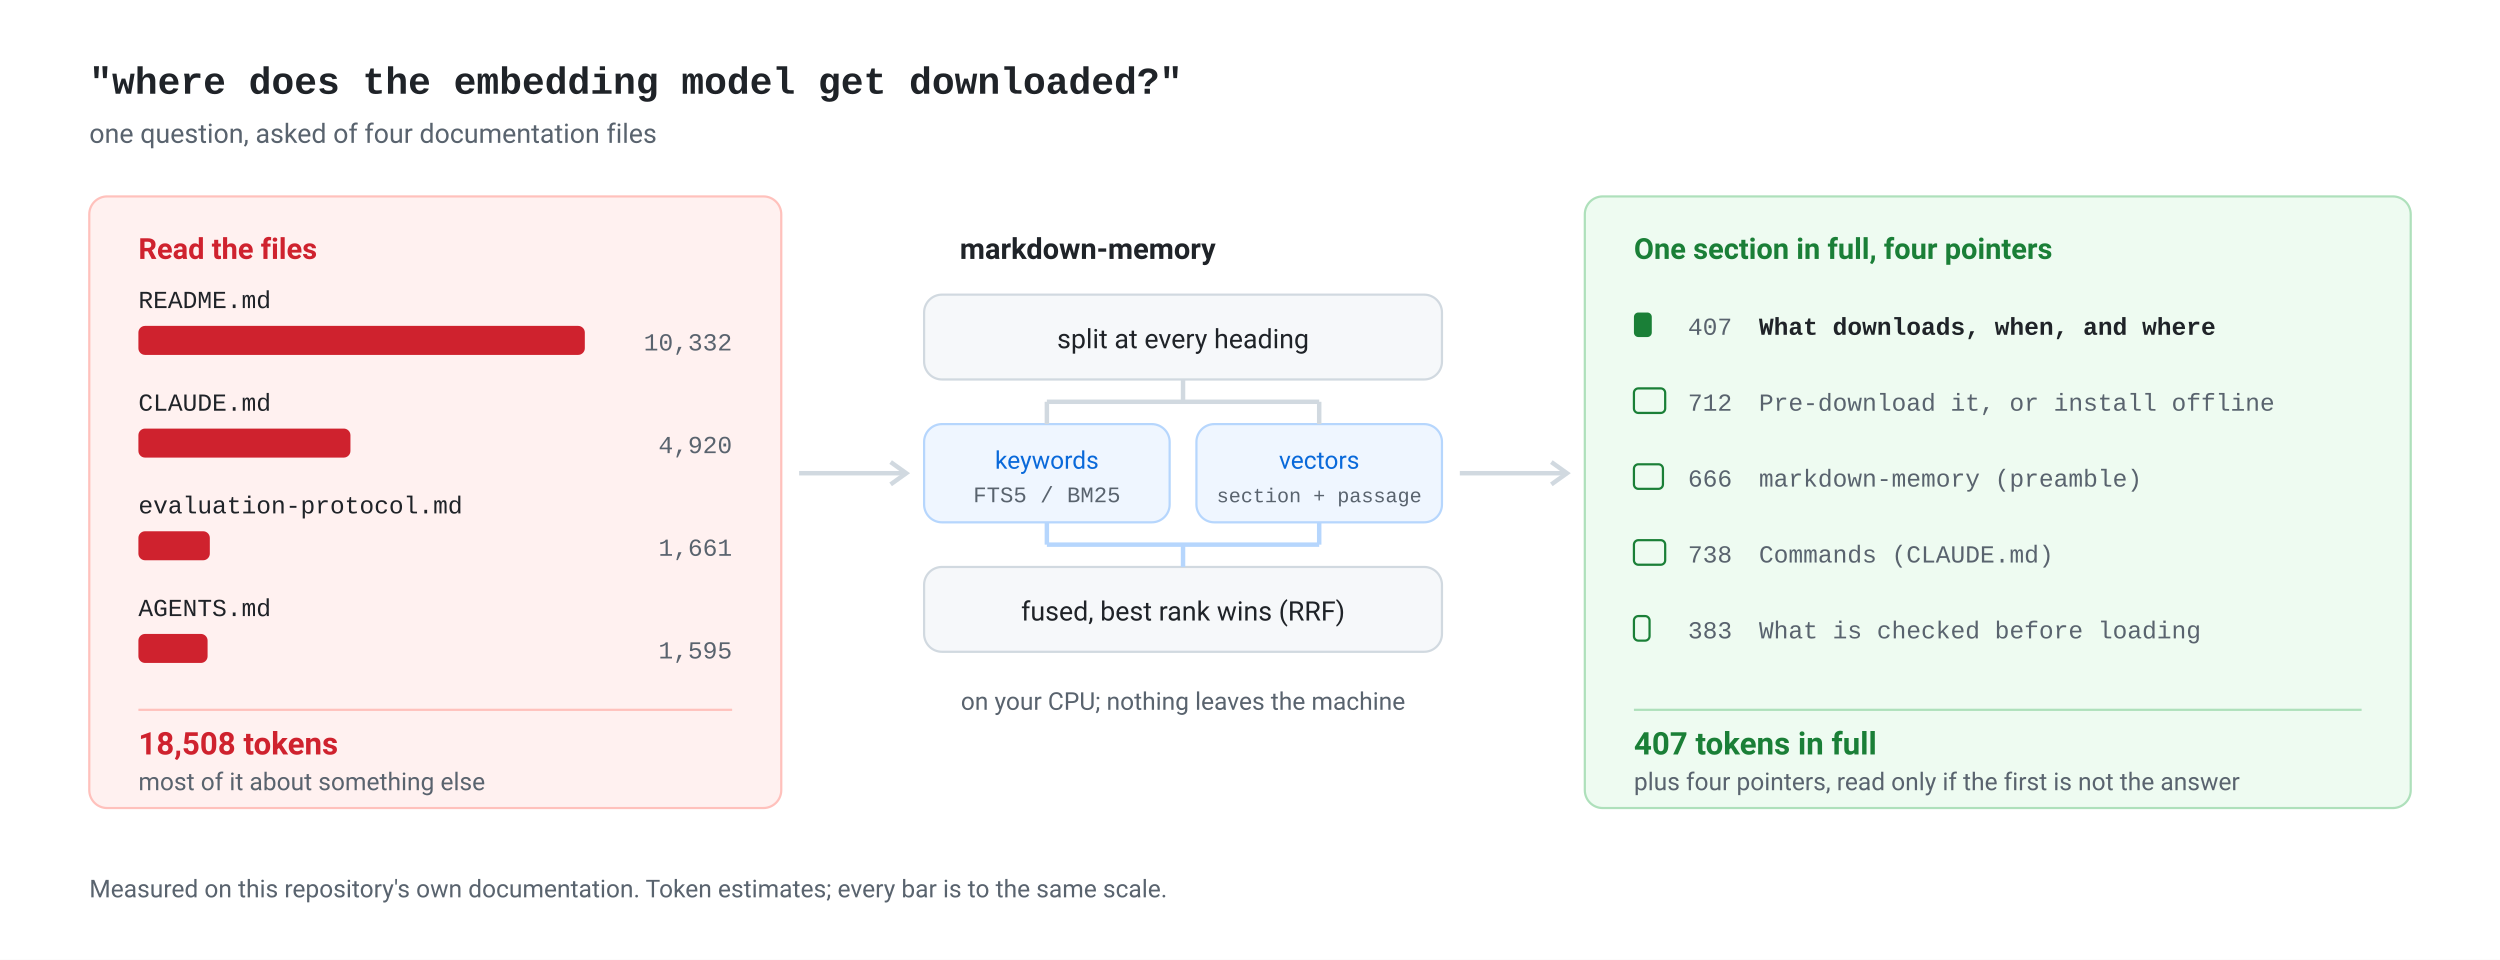
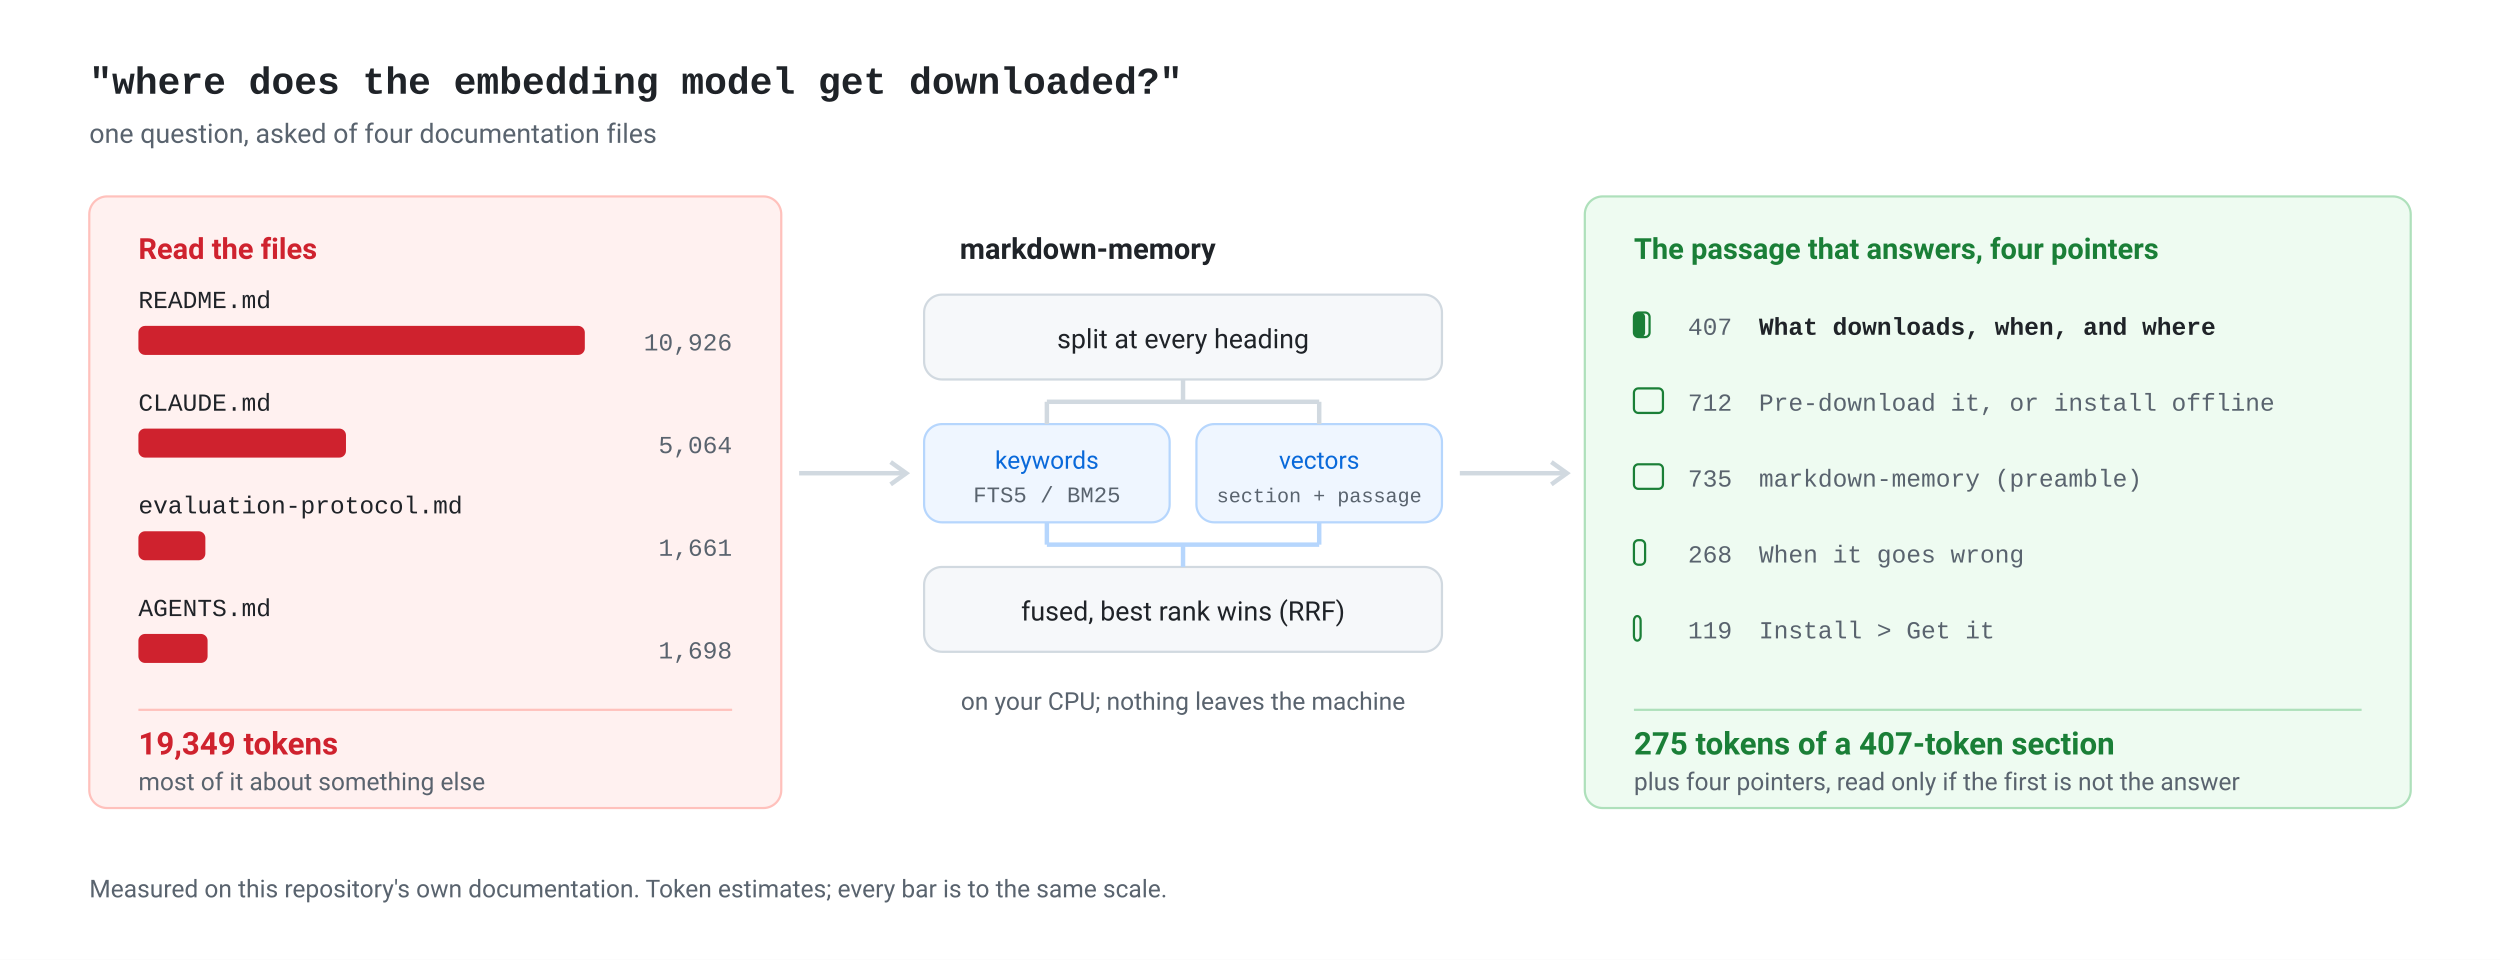
- <svg xmlns="http://www.w3.org/2000/svg" viewBox="0 0 1120 430" width="1120" height="430" role="img" aria-label="One question: reading four whole files costs 18,508 tokens; markdown-memory returns the section that answers in full, 407 tokens, with four pointers to the rest.">
+ <svg xmlns="http://www.w3.org/2000/svg" viewBox="0 0 1120 430" width="1120" height="430" role="img" aria-label="One question: reading four whole files costs 19,349 tokens; markdown-memory returns the passage that answers, 275 tokens of a 407-token section, with four pointers to the rest.">
  <rect width="1120" height="430" fill="#ffffff" />
  <text x="40" y="42" font-family="ui-monospace,SFMono-Regular,Menlo,Consolas,'Liberation Mono',monospace" font-size="17" font-weight="600" fill="#1f2328" text-anchor="start">"where does the embedding model get downloaded?"</text>
  <text x="40" y="64" font-family="ui-sans-serif,-apple-system,BlinkMacSystemFont,'Segoe UI',Roboto,'Helvetica Neue',Arial,sans-serif" font-size="12" font-weight="400" fill="#59636e" text-anchor="start">one question, asked of four documentation files</text>
  <rect x="40" y="88" width="310" height="274" rx="8" fill="#fff1f0" stroke="#ffc1bc" stroke-width="1" />
  <text x="62" y="116" font-family="ui-sans-serif,-apple-system,BlinkMacSystemFont,'Segoe UI',Roboto,'Helvetica Neue',Arial,sans-serif" font-size="13" font-weight="600" fill="#cf222e" text-anchor="start">Read the files</text>
  <text x="62" y="138" font-family="ui-monospace,SFMono-Regular,Menlo,Consolas,'Liberation Mono',monospace" font-size="11" font-weight="400" fill="#1f2328" text-anchor="start">README.md</text>
  <rect x="62" y="146" width="200" height="13" rx="3" fill="#cf222e" stroke="none" stroke-width="1" />
-   <text x="328" y="157" font-family="ui-monospace,SFMono-Regular,Menlo,Consolas,'Liberation Mono',monospace" font-size="11" font-weight="400" fill="#59636e" text-anchor="end">10,332</text>
+   <text x="328" y="157" font-family="ui-monospace,SFMono-Regular,Menlo,Consolas,'Liberation Mono',monospace" font-size="11" font-weight="400" fill="#59636e" text-anchor="end">10,926</text>
  <text x="62" y="184" font-family="ui-monospace,SFMono-Regular,Menlo,Consolas,'Liberation Mono',monospace" font-size="11" font-weight="400" fill="#1f2328" text-anchor="start">CLAUDE.md</text>
-   <rect x="62" y="192" width="95" height="13" rx="3" fill="#cf222e" stroke="none" stroke-width="1" />
-   <text x="328" y="203" font-family="ui-monospace,SFMono-Regular,Menlo,Consolas,'Liberation Mono',monospace" font-size="11" font-weight="400" fill="#59636e" text-anchor="end">4,920</text>
+   <rect x="62" y="192" width="93" height="13" rx="3" fill="#cf222e" stroke="none" stroke-width="1" />
+   <text x="328" y="203" font-family="ui-monospace,SFMono-Regular,Menlo,Consolas,'Liberation Mono',monospace" font-size="11" font-weight="400" fill="#59636e" text-anchor="end">5,064</text>
  <text x="62" y="230" font-family="ui-monospace,SFMono-Regular,Menlo,Consolas,'Liberation Mono',monospace" font-size="11" font-weight="400" fill="#1f2328" text-anchor="start">evaluation-protocol.md</text>
-   <rect x="62" y="238" width="32" height="13" rx="3" fill="#cf222e" stroke="none" stroke-width="1" />
+   <rect x="62" y="238" width="30" height="13" rx="3" fill="#cf222e" stroke="none" stroke-width="1" />
  <text x="328" y="249" font-family="ui-monospace,SFMono-Regular,Menlo,Consolas,'Liberation Mono',monospace" font-size="11" font-weight="400" fill="#59636e" text-anchor="end">1,661</text>
  <text x="62" y="276" font-family="ui-monospace,SFMono-Regular,Menlo,Consolas,'Liberation Mono',monospace" font-size="11" font-weight="400" fill="#1f2328" text-anchor="start">AGENTS.md</text>
  <rect x="62" y="284" width="31" height="13" rx="3" fill="#cf222e" stroke="none" stroke-width="1" />
-   <text x="328" y="295" font-family="ui-monospace,SFMono-Regular,Menlo,Consolas,'Liberation Mono',monospace" font-size="11" font-weight="400" fill="#59636e" text-anchor="end">1,595</text>
+   <text x="328" y="295" font-family="ui-monospace,SFMono-Regular,Menlo,Consolas,'Liberation Mono',monospace" font-size="11" font-weight="400" fill="#59636e" text-anchor="end">1,698</text>
  <path d="M62 318 L328 318" stroke="#ffc1bc" stroke-width="1" />
-   <text x="62" y="338" font-family="ui-sans-serif,-apple-system,BlinkMacSystemFont,'Segoe UI',Roboto,'Helvetica Neue',Arial,sans-serif" font-size="14" font-weight="600" fill="#cf222e" text-anchor="start">18,508 tokens</text>
+   <text x="62" y="338" font-family="ui-sans-serif,-apple-system,BlinkMacSystemFont,'Segoe UI',Roboto,'Helvetica Neue',Arial,sans-serif" font-size="14" font-weight="600" fill="#cf222e" text-anchor="start">19,349 tokens</text>
  <text x="62" y="354" font-family="ui-sans-serif,-apple-system,BlinkMacSystemFont,'Segoe UI',Roboto,'Helvetica Neue',Arial,sans-serif" font-size="11" font-weight="400" fill="#59636e" text-anchor="start">most of it about something else</text>
  <text x="430" y="116" font-family="ui-sans-serif,-apple-system,BlinkMacSystemFont,'Segoe UI',Roboto,'Helvetica Neue',Arial,sans-serif" font-size="13" font-weight="600" fill="#1f2328" text-anchor="start">markdown-memory</text>
  <rect x="414" y="132" width="232" height="38" rx="8" fill="#f6f8fa" stroke="#d1d9e0" stroke-width="1" />
  <text x="530" y="156" font-family="ui-sans-serif,-apple-system,BlinkMacSystemFont,'Segoe UI',Roboto,'Helvetica Neue',Arial,sans-serif" font-size="12" font-weight="400" fill="#1f2328" text-anchor="middle">split at every heading</text>
  <rect x="414" y="190" width="110" height="44" rx="8" fill="#eff6ff" stroke="#b6d6fd" stroke-width="1" />
  <text x="469" y="210" font-family="ui-sans-serif,-apple-system,BlinkMacSystemFont,'Segoe UI',Roboto,'Helvetica Neue',Arial,sans-serif" font-size="11" font-weight="400" fill="#0969da" text-anchor="middle">keywords</text>
  <text x="469" y="225" font-family="ui-monospace,SFMono-Regular,Menlo,Consolas,'Liberation Mono',monospace" font-size="10" font-weight="400" fill="#59636e" text-anchor="middle">FTS5 / BM25</text>
  <rect x="536" y="190" width="110" height="44" rx="8" fill="#eff6ff" stroke="#b6d6fd" stroke-width="1" />
  <text x="591" y="210" font-family="ui-sans-serif,-apple-system,BlinkMacSystemFont,'Segoe UI',Roboto,'Helvetica Neue',Arial,sans-serif" font-size="11" font-weight="400" fill="#0969da" text-anchor="middle">vectors</text>
  <text x="591" y="225" font-family="ui-monospace,SFMono-Regular,Menlo,Consolas,'Liberation Mono',monospace" font-size="9" font-weight="400" fill="#59636e" text-anchor="middle">section + passage</text>
  <rect x="414" y="254" width="232" height="38" rx="8" fill="#f6f8fa" stroke="#d1d9e0" stroke-width="1" />
  <text x="530" y="278" font-family="ui-sans-serif,-apple-system,BlinkMacSystemFont,'Segoe UI',Roboto,'Helvetica Neue',Arial,sans-serif" font-size="12" font-weight="400" fill="#1f2328" text-anchor="middle">fused, best rank wins (RRF)</text>
  <path d="M530 170 L530 180 M469 180 L591 180 M469 180 L469 190 M591 180 L591 190" stroke="#d1d9e0" stroke-width="2" fill="none" />
  <path d="M469 234 L469 244 M591 234 L591 244 M469 244 L591 244 M530 244 L530 254" stroke="#b6d6fd" stroke-width="2" fill="none" />
  <text x="530" y="318" font-family="ui-sans-serif,-apple-system,BlinkMacSystemFont,'Segoe UI',Roboto,'Helvetica Neue',Arial,sans-serif" font-size="11" font-weight="400" fill="#59636e" text-anchor="middle">on your CPU; nothing leaves the machine</text>
  <path d="M358 212 L406 212" stroke="#d1d9e0" stroke-width="2" fill="none" />
  <path d="M399 207 L406 212 L399 217" fill="none" stroke="#d1d9e0" stroke-width="2" />
  <path d="M654 212 L702 212" stroke="#d1d9e0" stroke-width="2" fill="none" />
  <path d="M695 207 L702 212 L695 217" fill="none" stroke="#d1d9e0" stroke-width="2" />
  <rect x="710" y="88" width="370" height="274" rx="8" fill="#eefbf1" stroke="#aee0bb" stroke-width="1" />
-   <text x="732" y="116" font-family="ui-sans-serif,-apple-system,BlinkMacSystemFont,'Segoe UI',Roboto,'Helvetica Neue',Arial,sans-serif" font-size="13" font-weight="600" fill="#1a7f37" text-anchor="start">One section in full, four pointers</text>
-   <rect x="732" y="140" width="8" height="11" rx="2" fill="#1a7f37" stroke="none" stroke-width="1" />
+   <text x="732" y="116" font-family="ui-sans-serif,-apple-system,BlinkMacSystemFont,'Segoe UI',Roboto,'Helvetica Neue',Arial,sans-serif" font-size="13" font-weight="600" fill="#1a7f37" text-anchor="start">The passage that answers, four pointers</text>
+   <rect x="732" y="140" width="7" height="11" rx="2" fill="none" stroke="#1a7f37" stroke-width="1" />
+   <rect x="732" y="140" width="5" height="11" rx="2" fill="#1a7f37" stroke="none" stroke-width="1" />
  <text x="776" y="150" font-family="ui-monospace,SFMono-Regular,Menlo,Consolas,'Liberation Mono',monospace" font-size="11" font-weight="400" fill="#59636e" text-anchor="end">407</text>
  <text x="788" y="150" font-family="ui-monospace,SFMono-Regular,Menlo,Consolas,'Liberation Mono',monospace" font-size="11" font-weight="600" fill="#1f2328" text-anchor="start">What downloads, when, and where</text>
-   <rect x="732" y="174" width="14" height="11" rx="2" fill="none" stroke="#1a7f37" stroke-width="1" />
+   <rect x="732" y="174" width="13" height="11" rx="2" fill="none" stroke="#1a7f37" stroke-width="1" />
  <text x="776" y="184" font-family="ui-monospace,SFMono-Regular,Menlo,Consolas,'Liberation Mono',monospace" font-size="11" font-weight="400" fill="#59636e" text-anchor="end">712</text>
  <text x="788" y="184" font-family="ui-monospace,SFMono-Regular,Menlo,Consolas,'Liberation Mono',monospace" font-size="11" font-weight="400" fill="#59636e" text-anchor="start">Pre-download it, or install offline</text>
  <rect x="732" y="208" width="13" height="11" rx="2" fill="none" stroke="#1a7f37" stroke-width="1" />
-   <text x="776" y="218" font-family="ui-monospace,SFMono-Regular,Menlo,Consolas,'Liberation Mono',monospace" font-size="11" font-weight="400" fill="#59636e" text-anchor="end">666</text>
+   <text x="776" y="218" font-family="ui-monospace,SFMono-Regular,Menlo,Consolas,'Liberation Mono',monospace" font-size="11" font-weight="400" fill="#59636e" text-anchor="end">735</text>
  <text x="788" y="218" font-family="ui-monospace,SFMono-Regular,Menlo,Consolas,'Liberation Mono',monospace" font-size="11" font-weight="400" fill="#59636e" text-anchor="start">markdown-memory  (preamble)</text>
-   <rect x="732" y="242" width="14" height="11" rx="2" fill="none" stroke="#1a7f37" stroke-width="1" />
-   <text x="776" y="252" font-family="ui-monospace,SFMono-Regular,Menlo,Consolas,'Liberation Mono',monospace" font-size="11" font-weight="400" fill="#59636e" text-anchor="end">738</text>
-   <text x="788" y="252" font-family="ui-monospace,SFMono-Regular,Menlo,Consolas,'Liberation Mono',monospace" font-size="11" font-weight="400" fill="#59636e" text-anchor="start">Commands  (CLAUDE.md)</text>
-   <rect x="732" y="276" width="7" height="11" rx="2" fill="none" stroke="#1a7f37" stroke-width="1" />
-   <text x="776" y="286" font-family="ui-monospace,SFMono-Regular,Menlo,Consolas,'Liberation Mono',monospace" font-size="11" font-weight="400" fill="#59636e" text-anchor="end">383</text>
-   <text x="788" y="286" font-family="ui-monospace,SFMono-Regular,Menlo,Consolas,'Liberation Mono',monospace" font-size="11" font-weight="400" fill="#59636e" text-anchor="start">What is checked before loading</text>
+   <rect x="732" y="242" width="5" height="11" rx="2" fill="none" stroke="#1a7f37" stroke-width="1" />
+   <text x="776" y="252" font-family="ui-monospace,SFMono-Regular,Menlo,Consolas,'Liberation Mono',monospace" font-size="11" font-weight="400" fill="#59636e" text-anchor="end">268</text>
+   <text x="788" y="252" font-family="ui-monospace,SFMono-Regular,Menlo,Consolas,'Liberation Mono',monospace" font-size="11" font-weight="400" fill="#59636e" text-anchor="start">When it goes wrong</text>
+   <rect x="732" y="276" width="3" height="11" rx="2" fill="none" stroke="#1a7f37" stroke-width="1" />
+   <text x="776" y="286" font-family="ui-monospace,SFMono-Regular,Menlo,Consolas,'Liberation Mono',monospace" font-size="11" font-weight="400" fill="#59636e" text-anchor="end">119</text>
+   <text x="788" y="286" font-family="ui-monospace,SFMono-Regular,Menlo,Consolas,'Liberation Mono',monospace" font-size="11" font-weight="400" fill="#59636e" text-anchor="start">Install &gt; Get it</text>
  <path d="M732 318 L1058 318" stroke="#aee0bb" stroke-width="1" />
-   <text x="732" y="338" font-family="ui-sans-serif,-apple-system,BlinkMacSystemFont,'Segoe UI',Roboto,'Helvetica Neue',Arial,sans-serif" font-size="14" font-weight="600" fill="#1a7f37" text-anchor="start">407 tokens in full</text>
+   <text x="732" y="338" font-family="ui-sans-serif,-apple-system,BlinkMacSystemFont,'Segoe UI',Roboto,'Helvetica Neue',Arial,sans-serif" font-size="14" font-weight="600" fill="#1a7f37" text-anchor="start">275 tokens of a 407-token section</text>
  <text x="732" y="354" font-family="ui-sans-serif,-apple-system,BlinkMacSystemFont,'Segoe UI',Roboto,'Helvetica Neue',Arial,sans-serif" font-size="11" font-weight="400" fill="#59636e" text-anchor="start">plus four pointers, read only if the first is not the answer</text>
  <text x="40" y="402" font-family="ui-sans-serif,-apple-system,BlinkMacSystemFont,'Segoe UI',Roboto,'Helvetica Neue',Arial,sans-serif" font-size="11" font-weight="400" fill="#59636e" text-anchor="start">Measured on this repository's own documentation. Token estimates; every bar is to the same scale.</text>
</svg>
